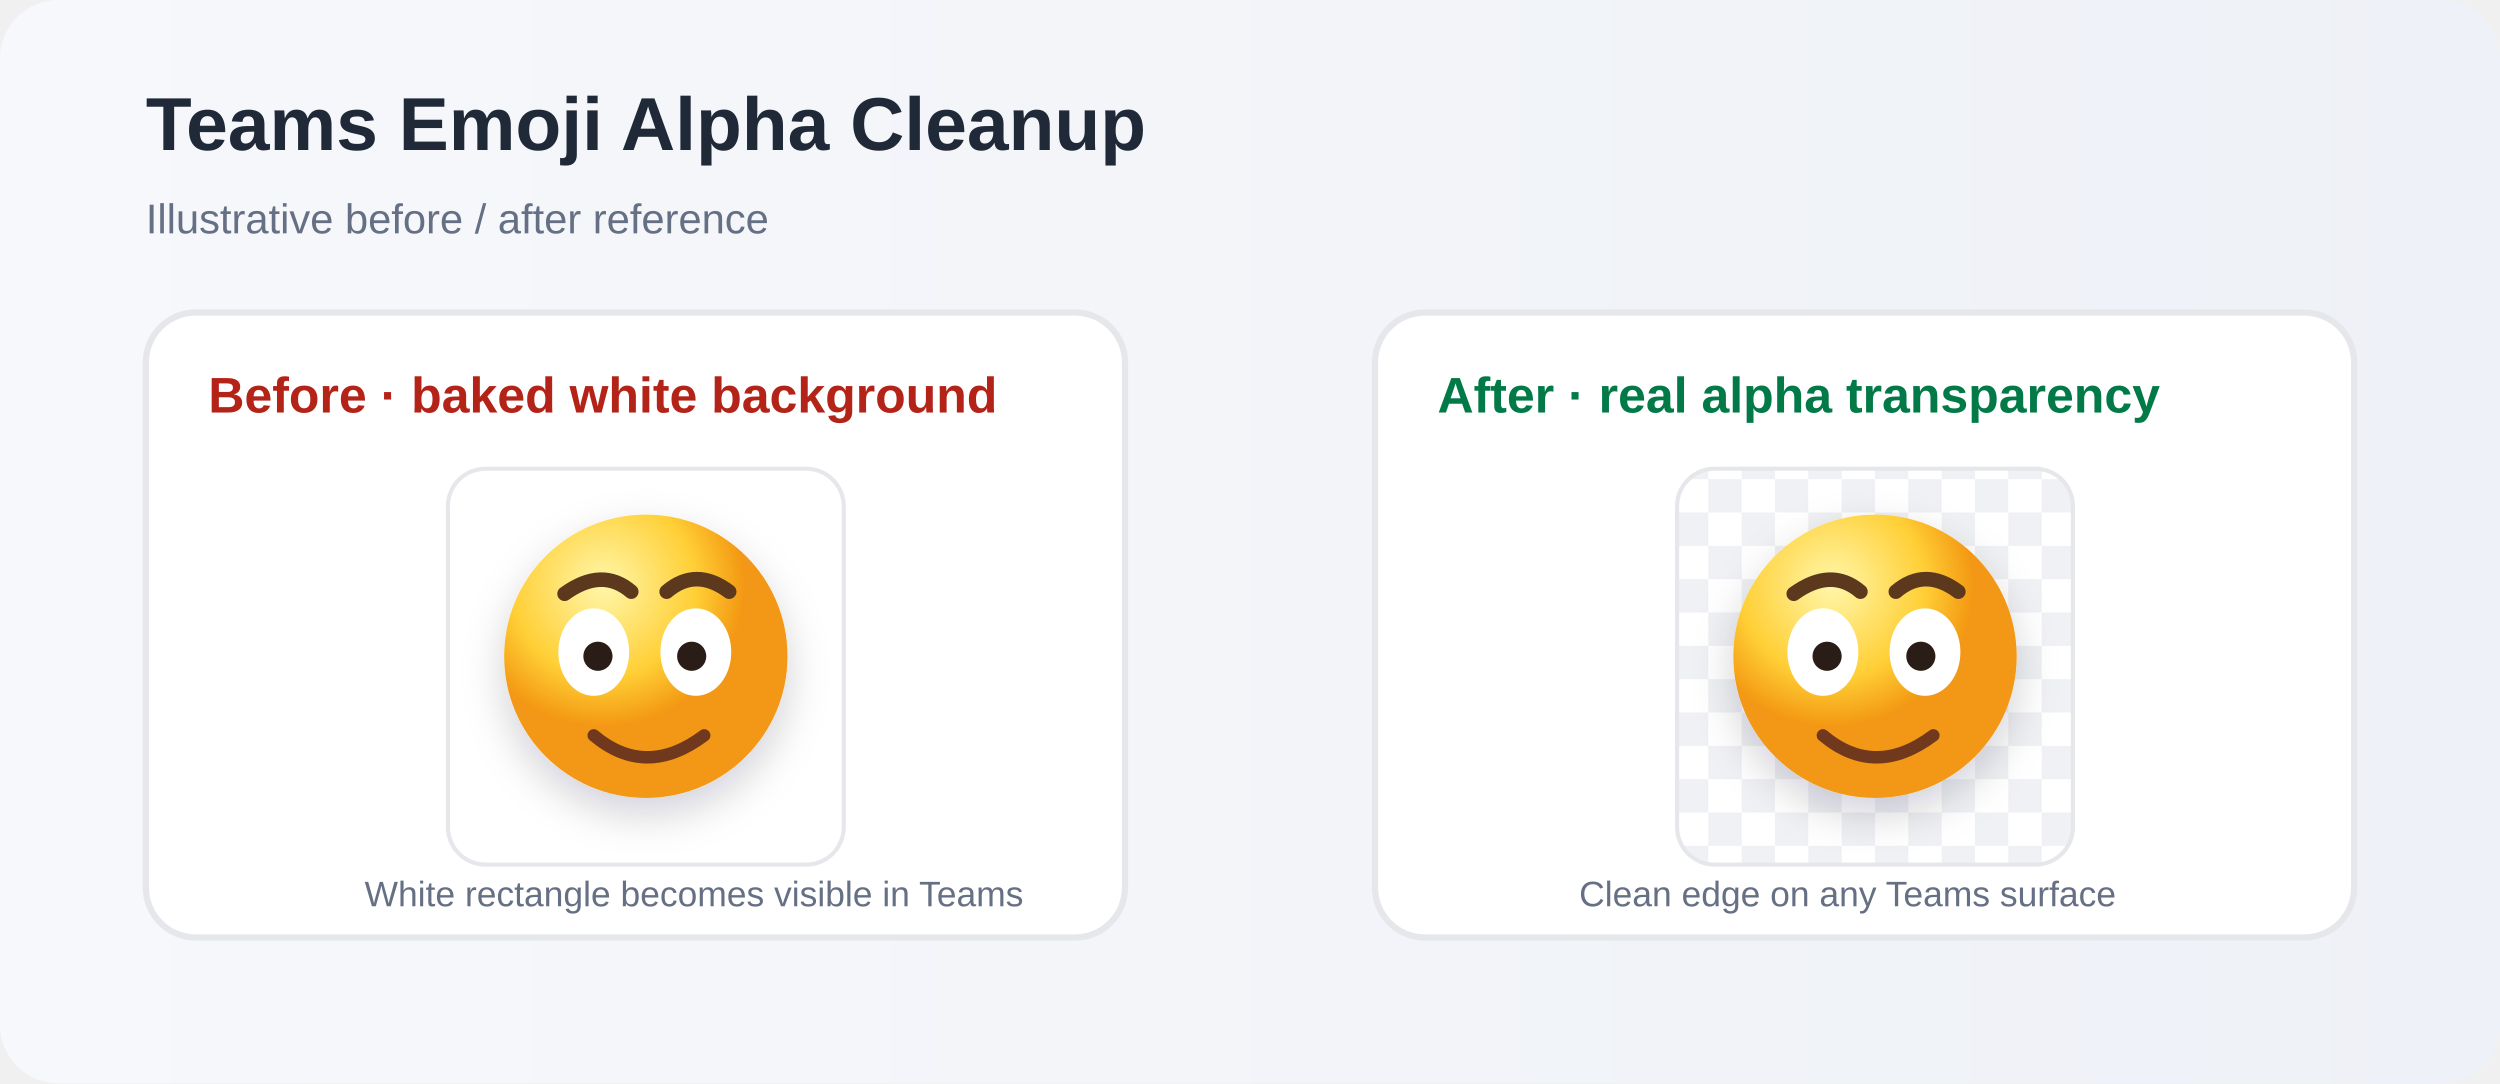
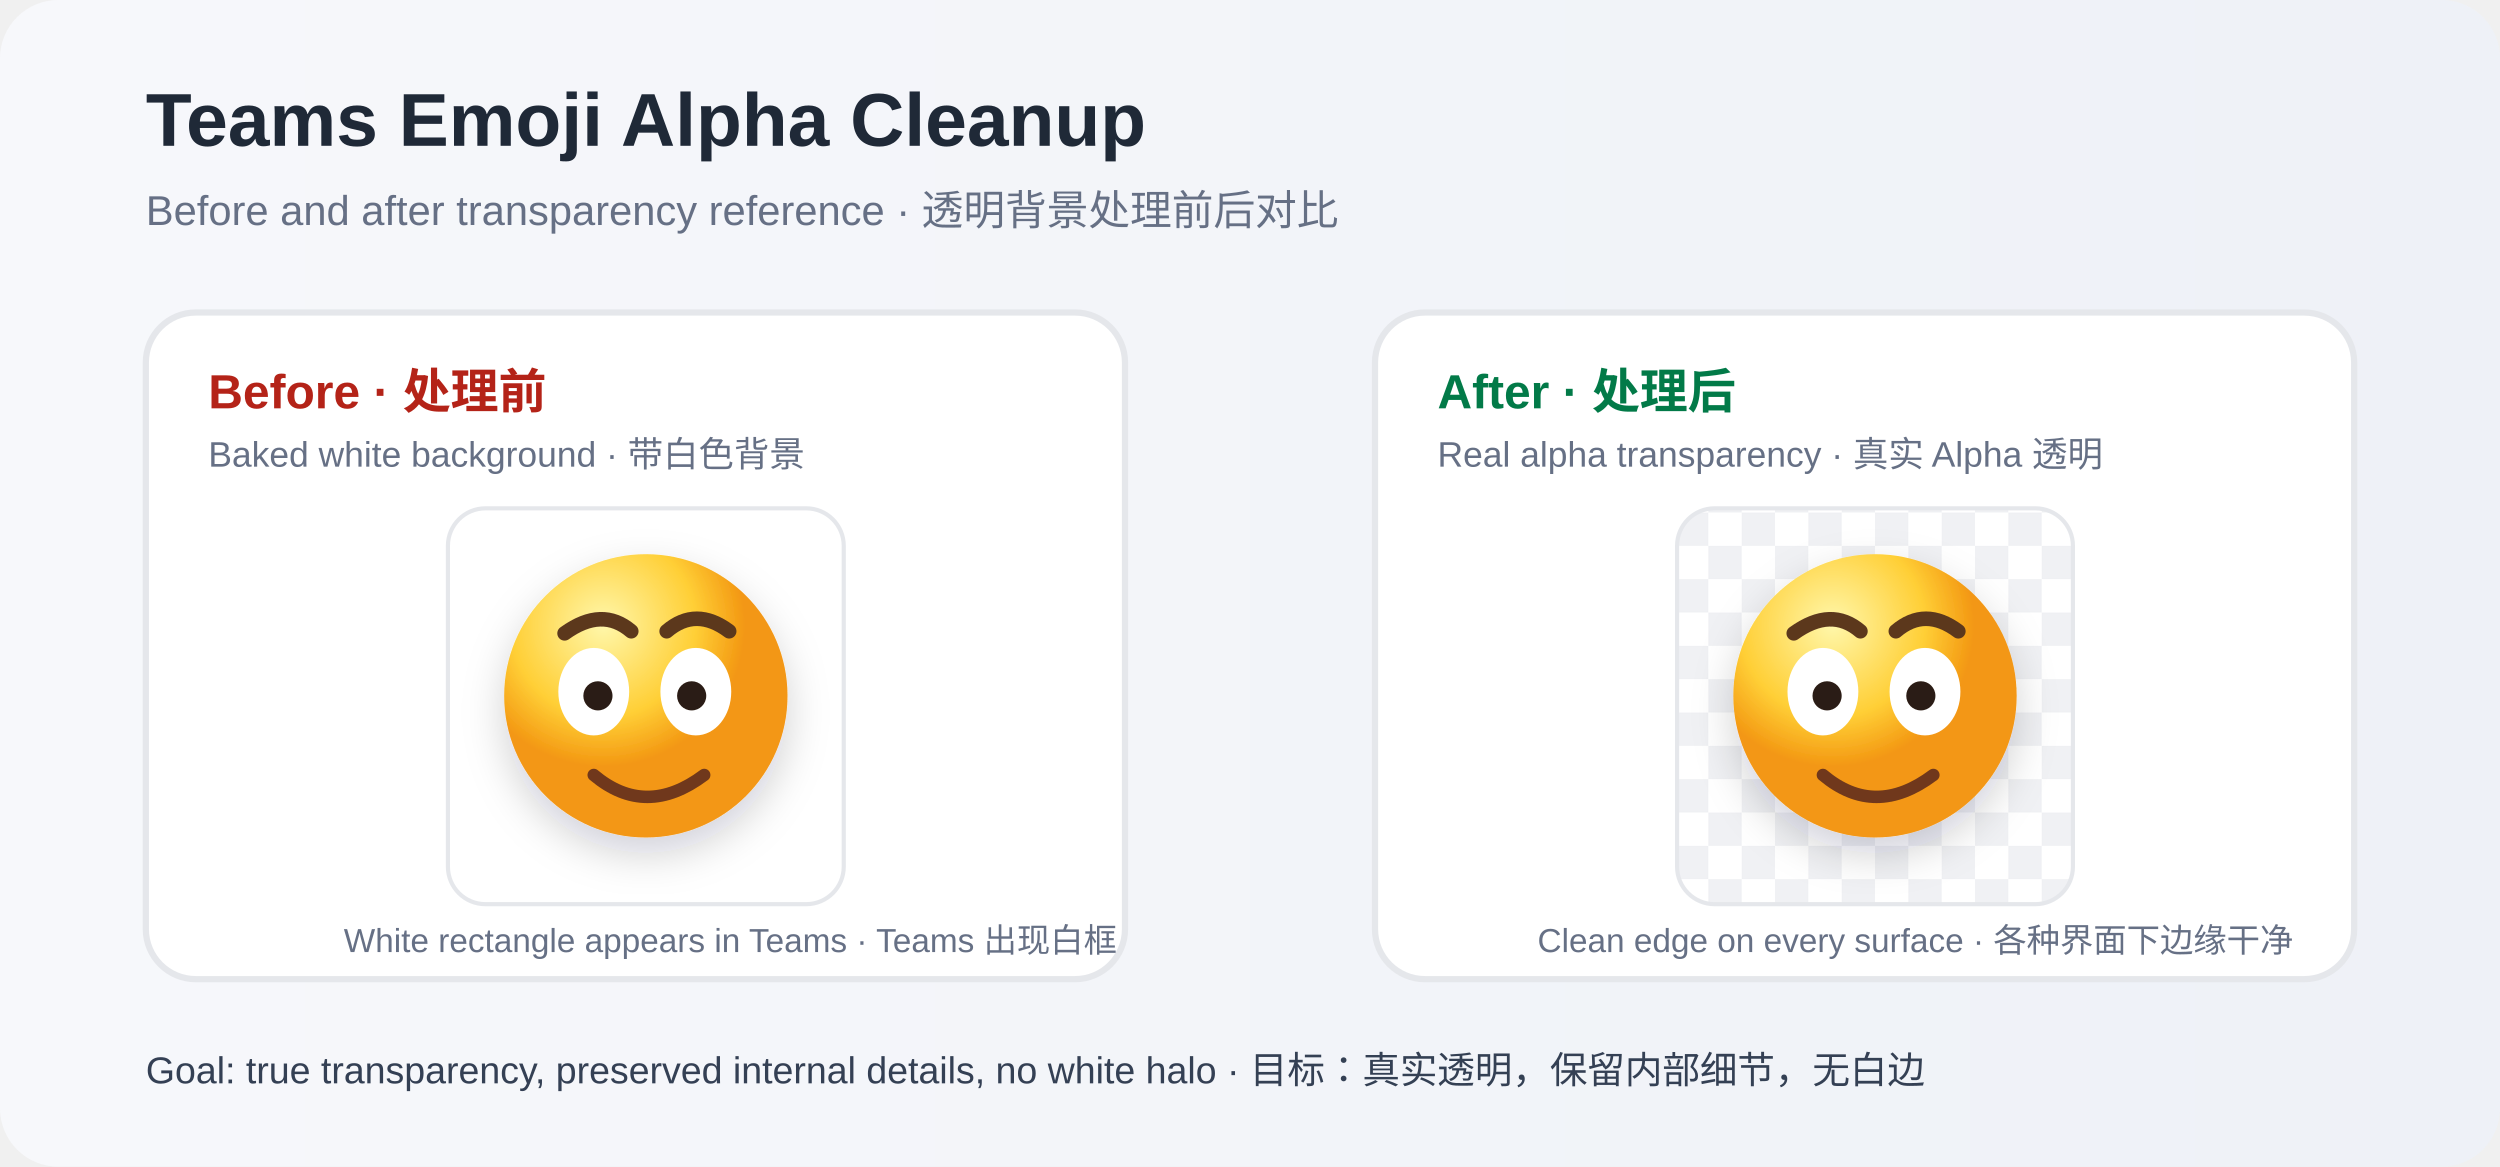
- <svg xmlns="http://www.w3.org/2000/svg" width="1200" height="520" viewBox="0 0 1200 520" role="img" aria-labelledby="title desc">
+ <svg xmlns="http://www.w3.org/2000/svg" width="1200" height="560" viewBox="0 0 1200 560" role="img" aria-labelledby="title desc">
  <defs>
    <linearGradient id="bg" x1="0" x2="1">
      <stop stop-color="#f7f8fb" />
      <stop offset="1" stop-color="#eef1f7" />
    </linearGradient>
    <radialGradient id="face" cx="35%" cy="25%">
      <stop stop-color="#fff7aa" />
      <stop offset=".65" stop-color="#ffcf36" />
      <stop offset="1" stop-color="#f39712" />
    </radialGradient>
    <pattern id="check" width="32" height="32" patternUnits="userSpaceOnUse">
      <rect width="32" height="32" fill="#f0f1f4" />
      <rect width="16" height="16" fill="#fff" />
      <rect x="16" y="16" width="16" height="16" fill="#fff" />
    </pattern>
    <filter id="shadow" x="-20%" y="-20%" width="140%" height="140%">
      <feDropShadow dx="0" dy="8" stdDeviation="10" flood-color="#101828" flood-opacity=".18" />
    </filter>
  </defs>
-   <rect width="1200" height="520" rx="28" fill="url(#bg)" />
-   <text x="70" y="72" font-family="Arial, sans-serif" font-size="36" font-weight="700" fill="#1f2937">Teams Emoji Alpha Cleanup</text>
-   <text x="70" y="112" font-family="Arial, sans-serif" font-size="20" fill="#667085">Illustrative before / after reference</text>
+   <rect width="1200" height="560" rx="28" fill="url(#bg)" />
+   <text x="70" y="70" font-family="Arial, 'Microsoft YaHei', sans-serif" font-size="36" font-weight="700" fill="#1f2937">Teams Emoji Alpha Cleanup</text>
+   <text x="70" y="108" font-family="Arial, 'Microsoft YaHei', sans-serif" font-size="20" fill="#667085">Before and after transparency reference · 透明背景处理前后对比</text>
  <g transform="translate(70 150)">
-     <rect width="470" height="300" rx="24" fill="#fff" stroke="#e5e7eb" stroke-width="3" />
-     <text x="30" y="48" font-family="Arial, sans-serif" font-size="24" font-weight="700" fill="#b42318">Before · baked white background</text>
-     <rect x="145" y="75" width="190" height="190" rx="18" fill="#fff" stroke="#e5e7eb" stroke-width="2" />
-     <g transform="translate(170 95)" filter="url(#shadow)">
+     <rect width="470" height="320" rx="24" fill="#fff" stroke="#e5e7eb" stroke-width="3" />
+     <text x="30" y="46" font-family="Arial, 'Microsoft YaHei', sans-serif" font-size="23" font-weight="700" fill="#b42318">Before · 处理前</text>
+     <text x="30" y="74" font-family="Arial, 'Microsoft YaHei', sans-serif" font-size="17" fill="#667085">Baked white background · 带白色背景</text>
+     <rect x="145" y="94" width="190" height="190" rx="18" fill="#fff" stroke="#e5e7eb" stroke-width="2" />
+     <g transform="translate(170 114)" filter="url(#shadow)">
      <circle cx="70" cy="70" r="68" fill="url(#face)" />
      <path d="M31 40 Q49 27 63 39" fill="none" stroke="#5b371e" stroke-width="7" stroke-linecap="round" />
      <path d="M80 39 Q94 27 110 39" fill="none" stroke="#5b371e" stroke-width="7" stroke-linecap="round" />
      <ellipse cx="45" cy="68" rx="17" ry="21" fill="#fff" />
      <ellipse cx="94" cy="68" rx="17" ry="21" fill="#fff" />
      <circle cx="47" cy="70" r="7" fill="#2b1b12" />
      <circle cx="92" cy="70" r="7" fill="#2b1b12" />
      <path d="M45 108 Q70 129 98 108" fill="none" stroke="#6f381b" stroke-width="6" stroke-linecap="round" />
    </g>
-     <text x="105" y="285" font-family="Arial, sans-serif" font-size="17" fill="#667085">White rectangle becomes visible in Teams</text>
+     <text x="95" y="307" font-family="Arial, 'Microsoft YaHei', sans-serif" font-size="16" fill="#667085">White rectangle appears in Teams · Teams 出现白框</text>
  </g>
  <g transform="translate(660 150)">
-     <rect width="470" height="300" rx="24" fill="#fff" stroke="#e5e7eb" stroke-width="3" />
-     <text x="30" y="48" font-family="Arial, sans-serif" font-size="24" font-weight="700" fill="#027a48">After · real alpha transparency</text>
-     <rect x="145" y="75" width="190" height="190" rx="18" fill="url(#check)" stroke="#e5e7eb" stroke-width="2" />
-     <g transform="translate(170 95)" filter="url(#shadow)">
+     <rect width="470" height="320" rx="24" fill="#fff" stroke="#e5e7eb" stroke-width="3" />
+     <text x="30" y="46" font-family="Arial, 'Microsoft YaHei', sans-serif" font-size="23" font-weight="700" fill="#027a48">After · 处理后</text>
+     <text x="30" y="74" font-family="Arial, 'Microsoft YaHei', sans-serif" font-size="17" fill="#667085">Real alpha transparency · 真实 Alpha 透明</text>
+     <rect x="145" y="94" width="190" height="190" rx="18" fill="url(#check)" stroke="#e5e7eb" stroke-width="2" />
+     <g transform="translate(170 114)" filter="url(#shadow)">
      <circle cx="70" cy="70" r="68" fill="url(#face)" />
      <path d="M31 40 Q49 27 63 39" fill="none" stroke="#5b371e" stroke-width="7" stroke-linecap="round" />
      <path d="M80 39 Q94 27 110 39" fill="none" stroke="#5b371e" stroke-width="7" stroke-linecap="round" />
      <ellipse cx="45" cy="68" rx="17" ry="21" fill="#fff" />
      <ellipse cx="94" cy="68" rx="17" ry="21" fill="#fff" />
      <circle cx="47" cy="70" r="7" fill="#2b1b12" />
      <circle cx="92" cy="70" r="7" fill="#2b1b12" />
      <path d="M45 108 Q70 129 98 108" fill="none" stroke="#6f381b" stroke-width="6" stroke-linecap="round" />
    </g>
-     <text x="98" y="285" font-family="Arial, sans-serif" font-size="17" fill="#667085">Clean edge on any Teams surface</text>
+     <text x="78" y="307" font-family="Arial, 'Microsoft YaHei', sans-serif" font-size="16" fill="#667085">Clean edge on every surface · 各种界面下边缘干净</text>
  </g>
+   <text x="70" y="520" font-family="Arial, 'Microsoft YaHei', sans-serif" font-size="18" fill="#344054">Goal: true transparency, preserved internal details, no white halo · 目标：真实透明，保留内部细节，无白边</text>
</svg>
